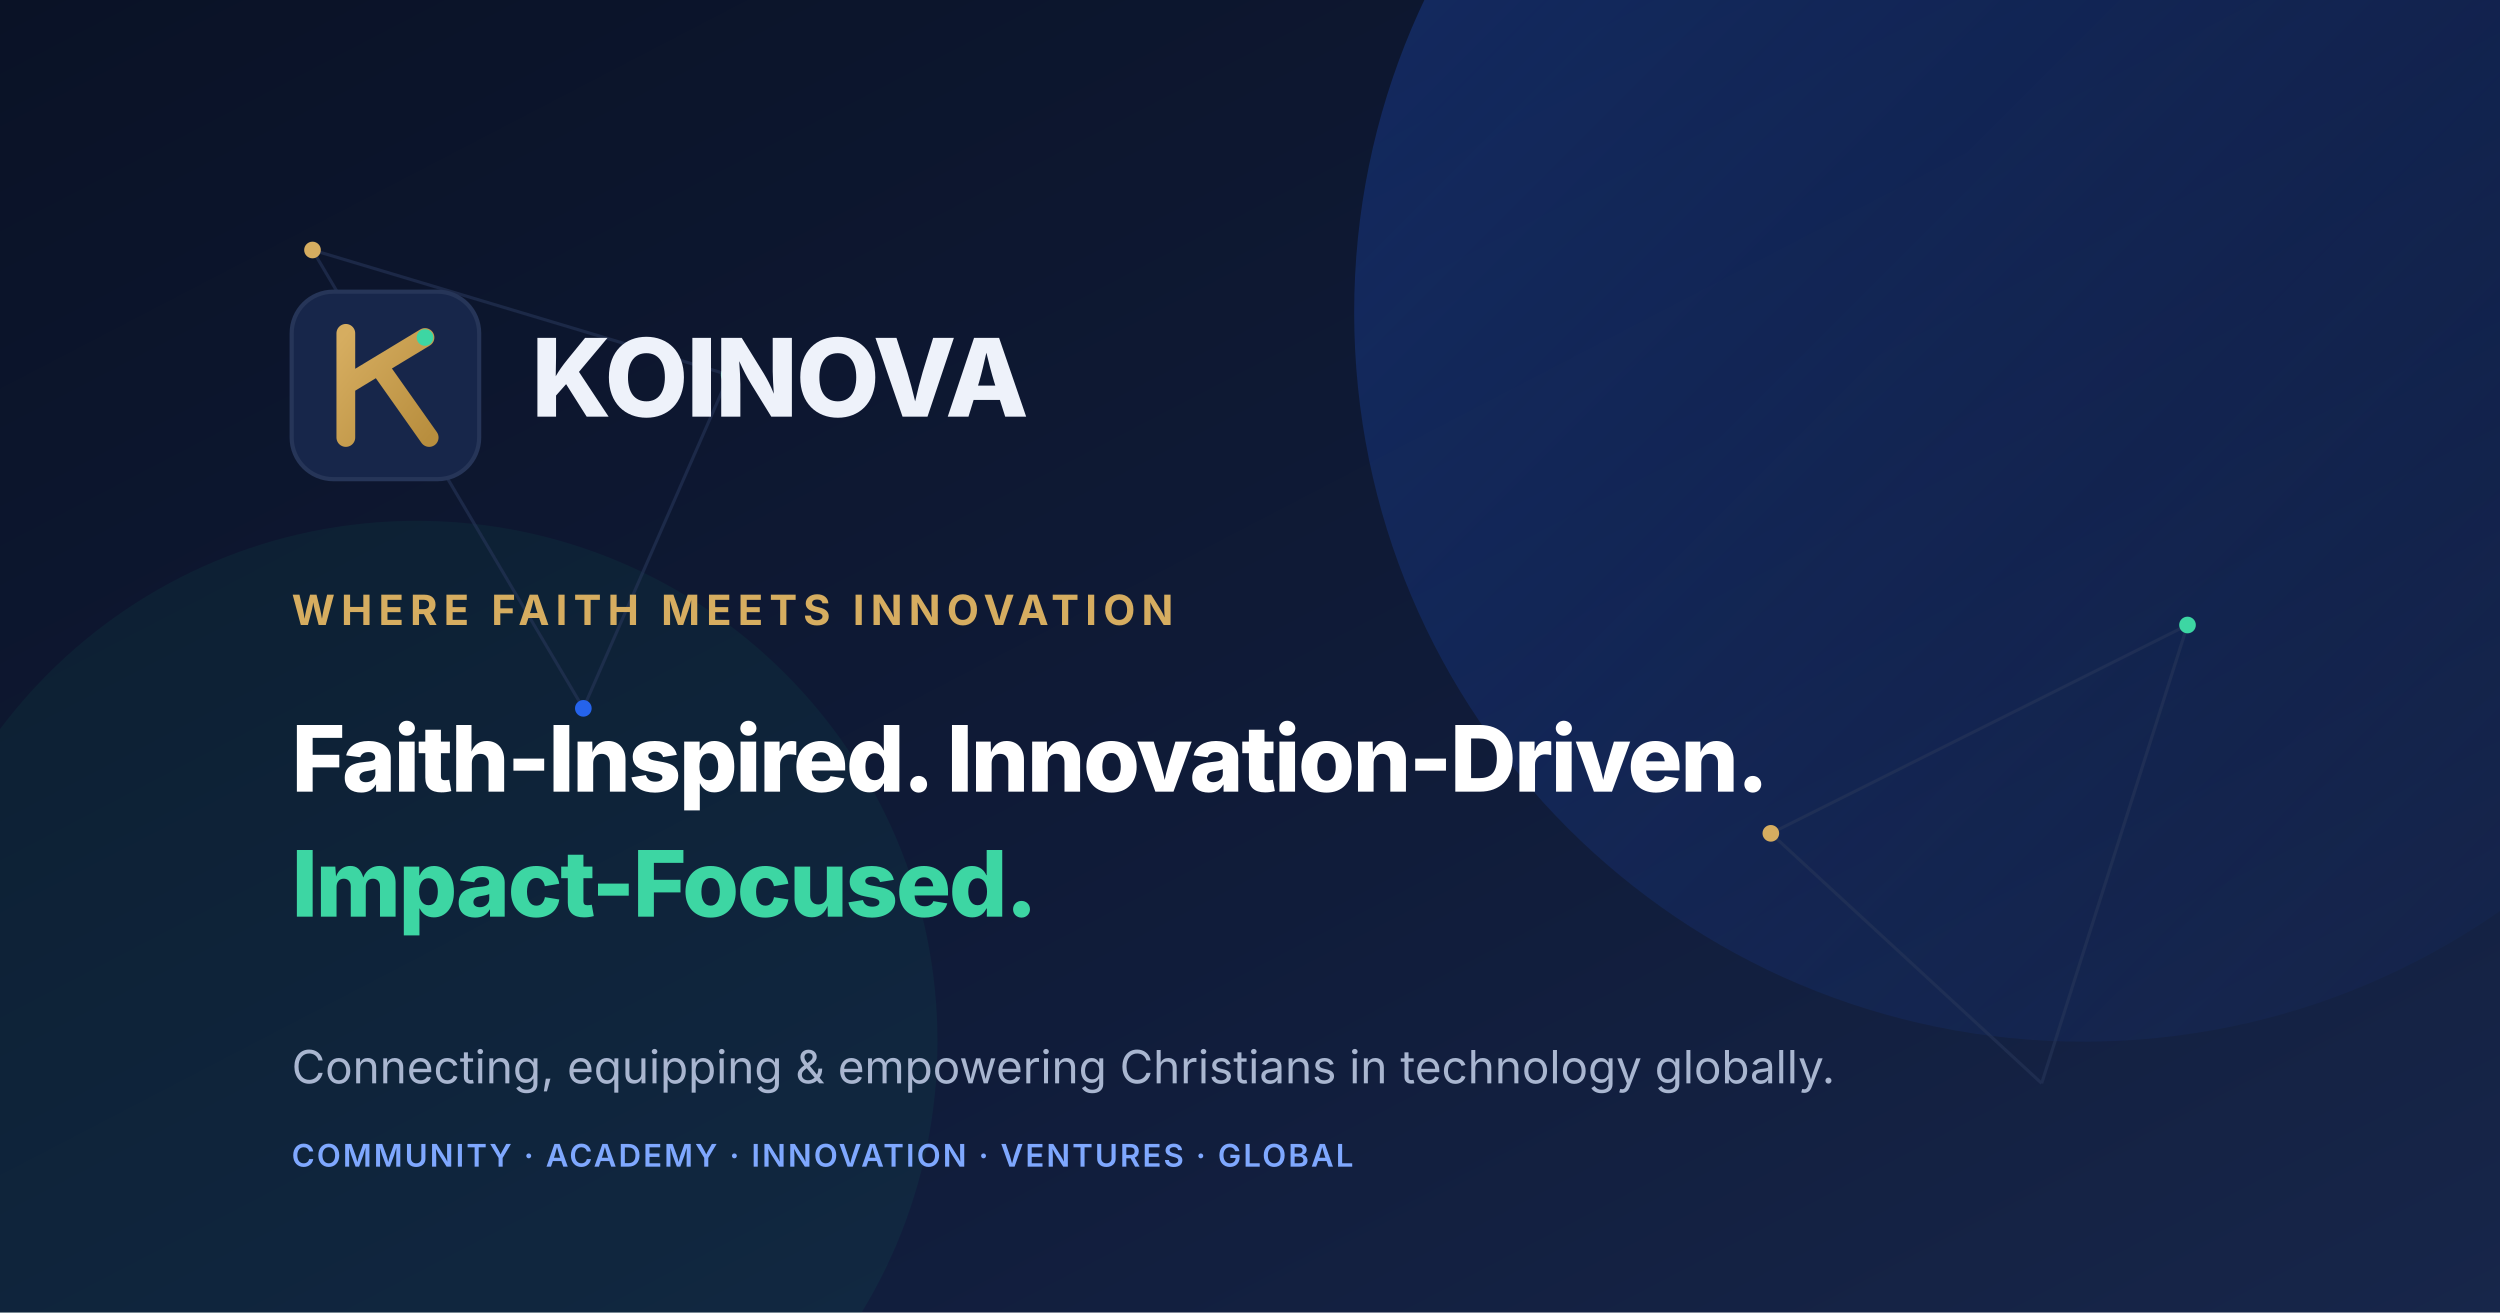
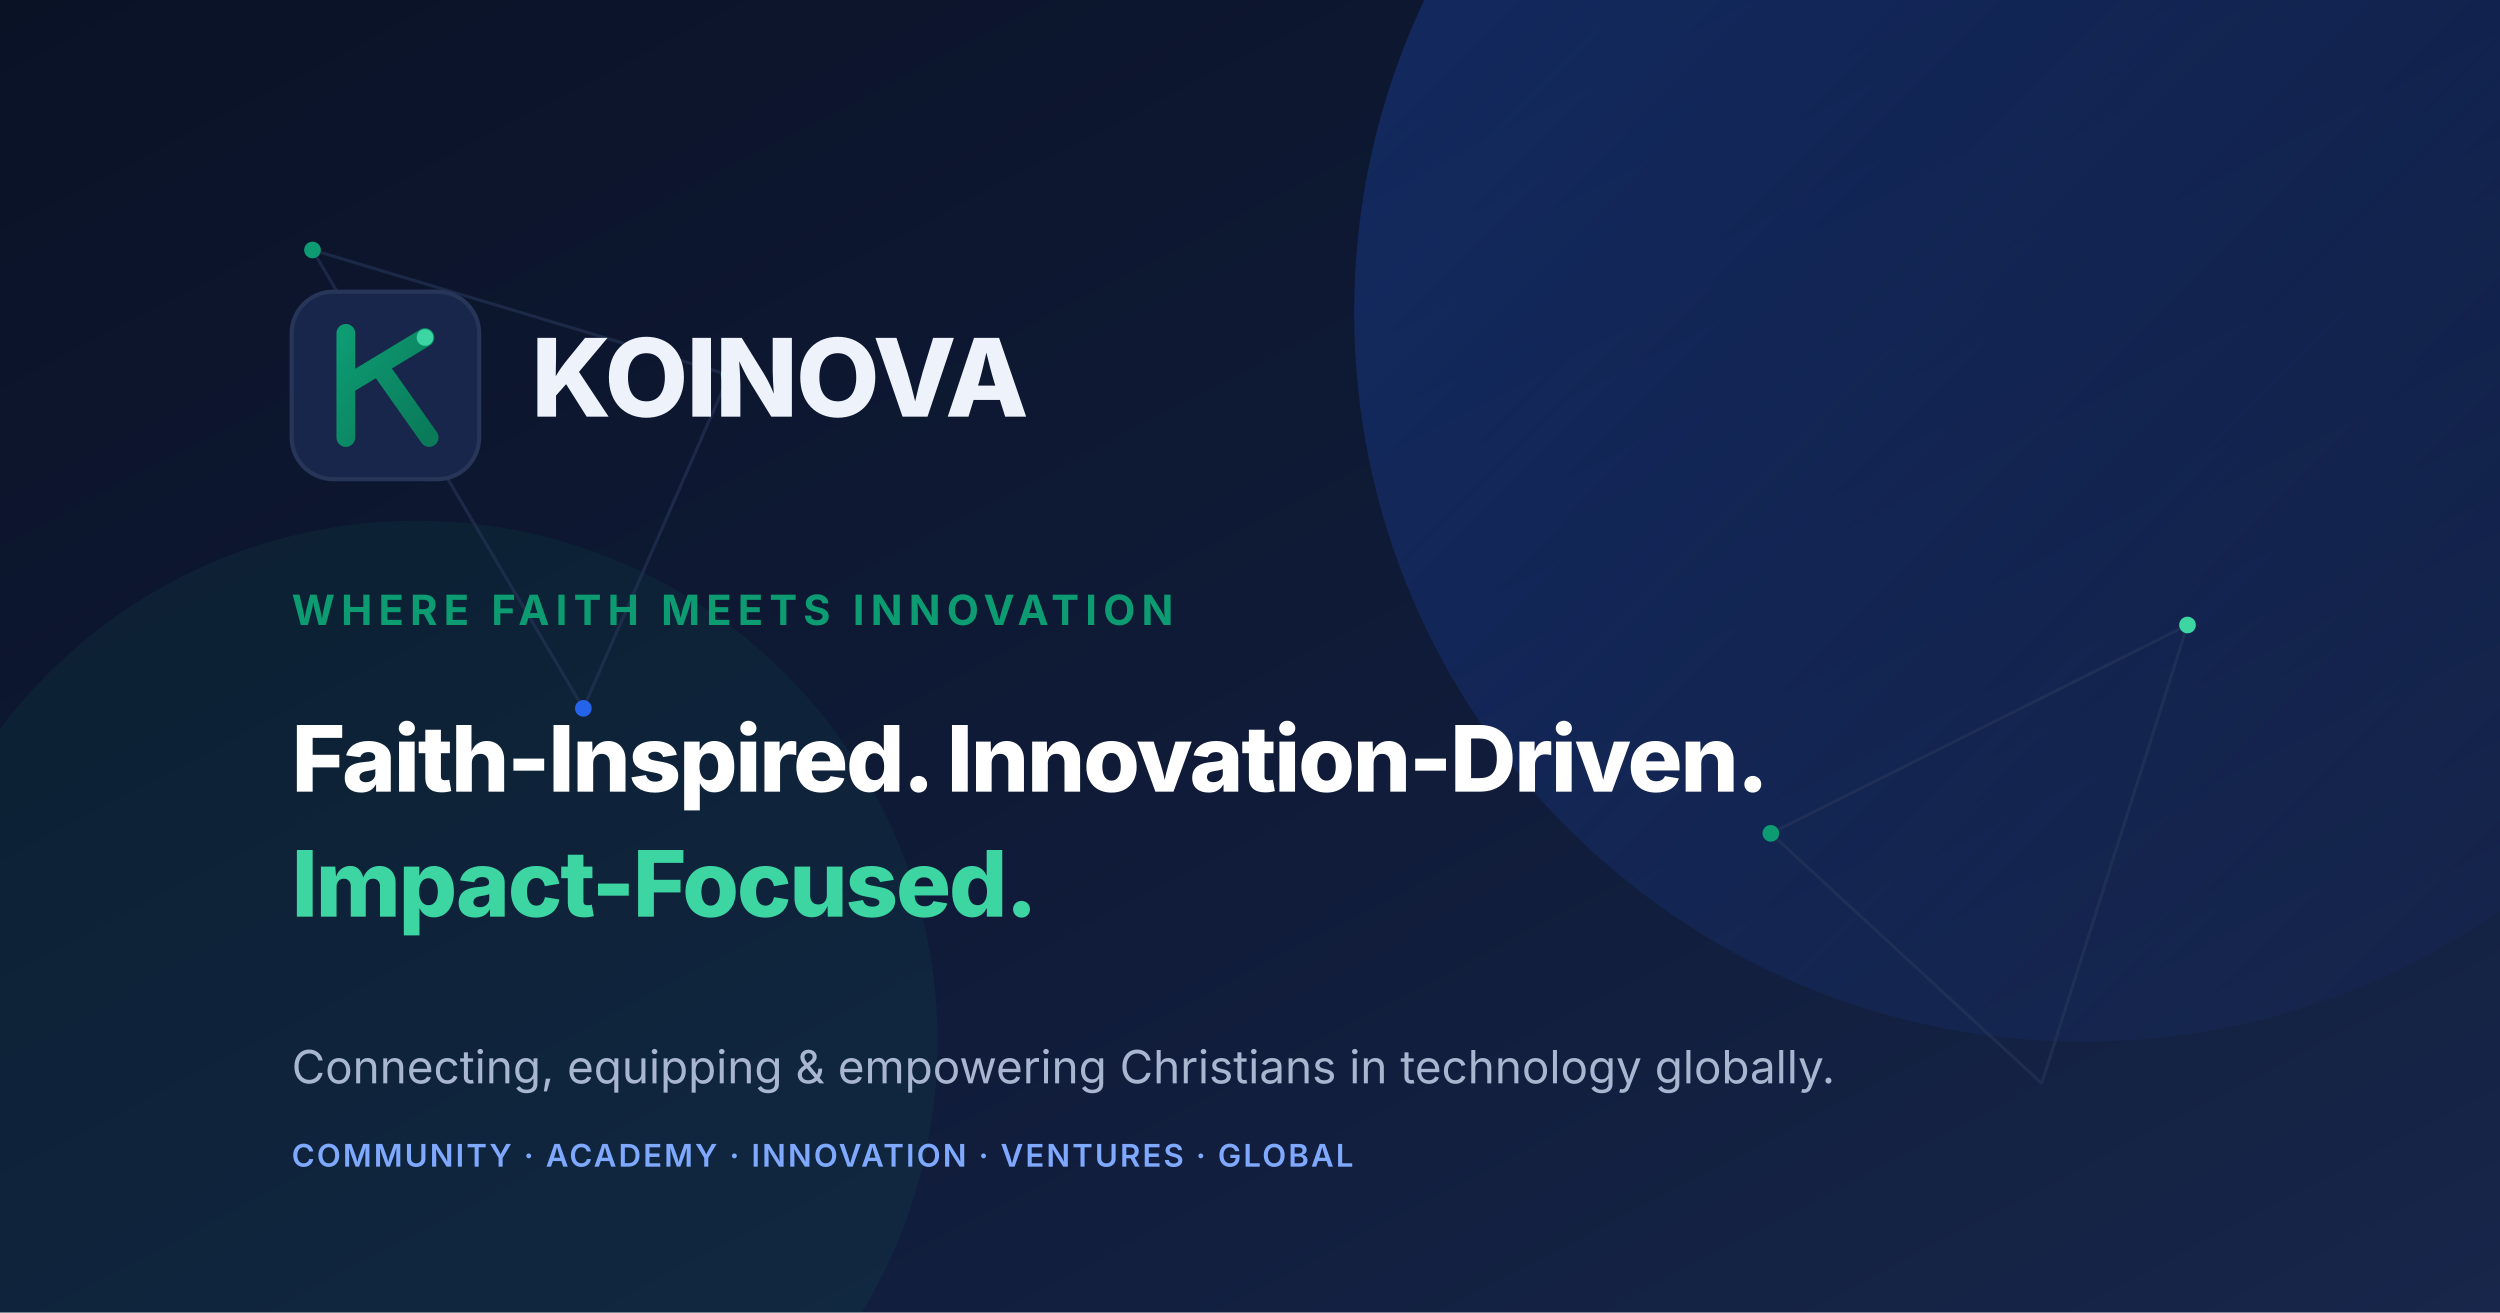
<svg xmlns="http://www.w3.org/2000/svg" viewBox="0 0 1200 630" width="1200" height="630">
  <defs>
    <linearGradient id="bgGrad" x1="0%" y1="0%" x2="100%" y2="100%">
      <stop offset="0%" stop-color="#0A1226" />
      <stop offset="60%" stop-color="#101C3A" />
      <stop offset="100%" stop-color="#17264A" />
    </linearGradient>
-     <linearGradient id="goldGrad" x1="0%" y1="0%" x2="100%" y2="100%">
-       <stop offset="0%" stop-color="#D6AD60" />
-       <stop offset="100%" stop-color="#B88E3E" />
+     <linearGradient id="emeraldGrad" x1="0%" y1="0%" x2="100%" y2="100%">
+       <stop offset="0%" stop-color="#0D9B72" />
+       <stop offset="100%" stop-color="#0A7A59" />
    </linearGradient>
    <linearGradient id="blueGlow" x1="0%" y1="0%" x2="100%" y2="100%">
      <stop offset="0%" stop-color="#2563EB" stop-opacity="0.3" />
      <stop offset="100%" stop-color="#1D4ED8" stop-opacity="0" />
    </linearGradient>
  </defs>
  <rect width="1200" height="630" fill="url(#bgGrad)" />
  <circle cx="1000" cy="150" r="350" fill="url(#blueGlow)" />
  <circle cx="200" cy="500" r="250" fill="#0D9B72" fill-opacity="0.08" />
  <g stroke="#263558" stroke-width="1.5" opacity="0.6">
    <line x1="150" y1="120" x2="350" y2="180" />
    <line x1="350" y1="180" x2="280" y2="340" />
    <line x1="280" y1="340" x2="150" y2="120" />
    <line x1="850" y1="400" x2="1050" y2="300" />
    <line x1="1050" y1="300" x2="980" y2="520" />
    <line x1="980" y1="520" x2="850" y2="400" />
  </g>
-   <circle cx="150" cy="120" r="4" fill="#D6AD60" />
+   <circle cx="150" cy="120" r="4" fill="#0D9B72" />
  <circle cx="350" cy="180" r="4" fill="#3DD6A3" />
  <circle cx="280" cy="340" r="4" fill="#2563EB" />
-   <circle cx="850" cy="400" r="4" fill="#D6AD60" />
+   <circle cx="850" cy="400" r="4" fill="#0D9B72" />
  <circle cx="1050" cy="300" r="4" fill="#3DD6A3" />
  <g transform="translate(140, 140)">
    <rect width="90" height="90" rx="20" fill="#17264A" stroke="#263558" stroke-width="2" />
-     <path d="M26 20 V70 M26 45 L64 22 M42 36 L66 70" stroke="url(#goldGrad)" stroke-width="9" stroke-linecap="round" stroke-linejoin="round" fill="none" />
+     <path d="M26 20 V70 M26 45 L64 22 M42 36 L66 70" stroke="url(#emeraldGrad)" stroke-width="9" stroke-linecap="round" stroke-linejoin="round" fill="none" />
    <circle cx="64" cy="22" r="4" fill="#3DD6A3" />
  </g>
  <text x="255" y="200" font-family="'Plus Jakarta Sans', 'Inter', -apple-system, sans-serif" font-size="52" font-weight="800" fill="#EEF2FA" letter-spacing="-1">KOINOVA</text>
-   <text x="140" y="300" font-family="'Inter', sans-serif" font-size="20" font-weight="700" fill="#D6AD60" letter-spacing="3" text-transform="uppercase">WHERE FAITH MEETS INNOVATION</text>
+   <text x="140" y="300" font-family="'Inter', sans-serif" font-size="20" font-weight="700" fill="#0D9B72" letter-spacing="3" text-transform="uppercase">WHERE FAITH MEETS INNOVATION</text>
  <text x="140" y="380" font-family="'Plus Jakarta Sans', 'Inter', sans-serif" font-size="44" font-weight="800" fill="#FFFFFF" letter-spacing="-1">Faith-Inspired. Innovation-Driven.</text>
  <text x="140" y="440" font-family="'Plus Jakarta Sans', 'Inter', sans-serif" font-size="44" font-weight="800" fill="#3DD6A3" letter-spacing="-1">Impact-Focused.</text>
  <text x="140" y="520" font-family="'Inter', sans-serif" font-size="22" fill="#A9B6D0">Connecting, equipping &amp; empowering Christians in technology globally.</text>
  <g transform="translate(140, 560)">
    <text font-family="'Inter', sans-serif" font-size="15" font-weight="600" fill="#7FA8FF" letter-spacing="1">COMMUNITY  ·  ACADEMY  ·  INNOVATION  ·  VENTURES  ·  GLOBAL</text>
  </g>
</svg>
